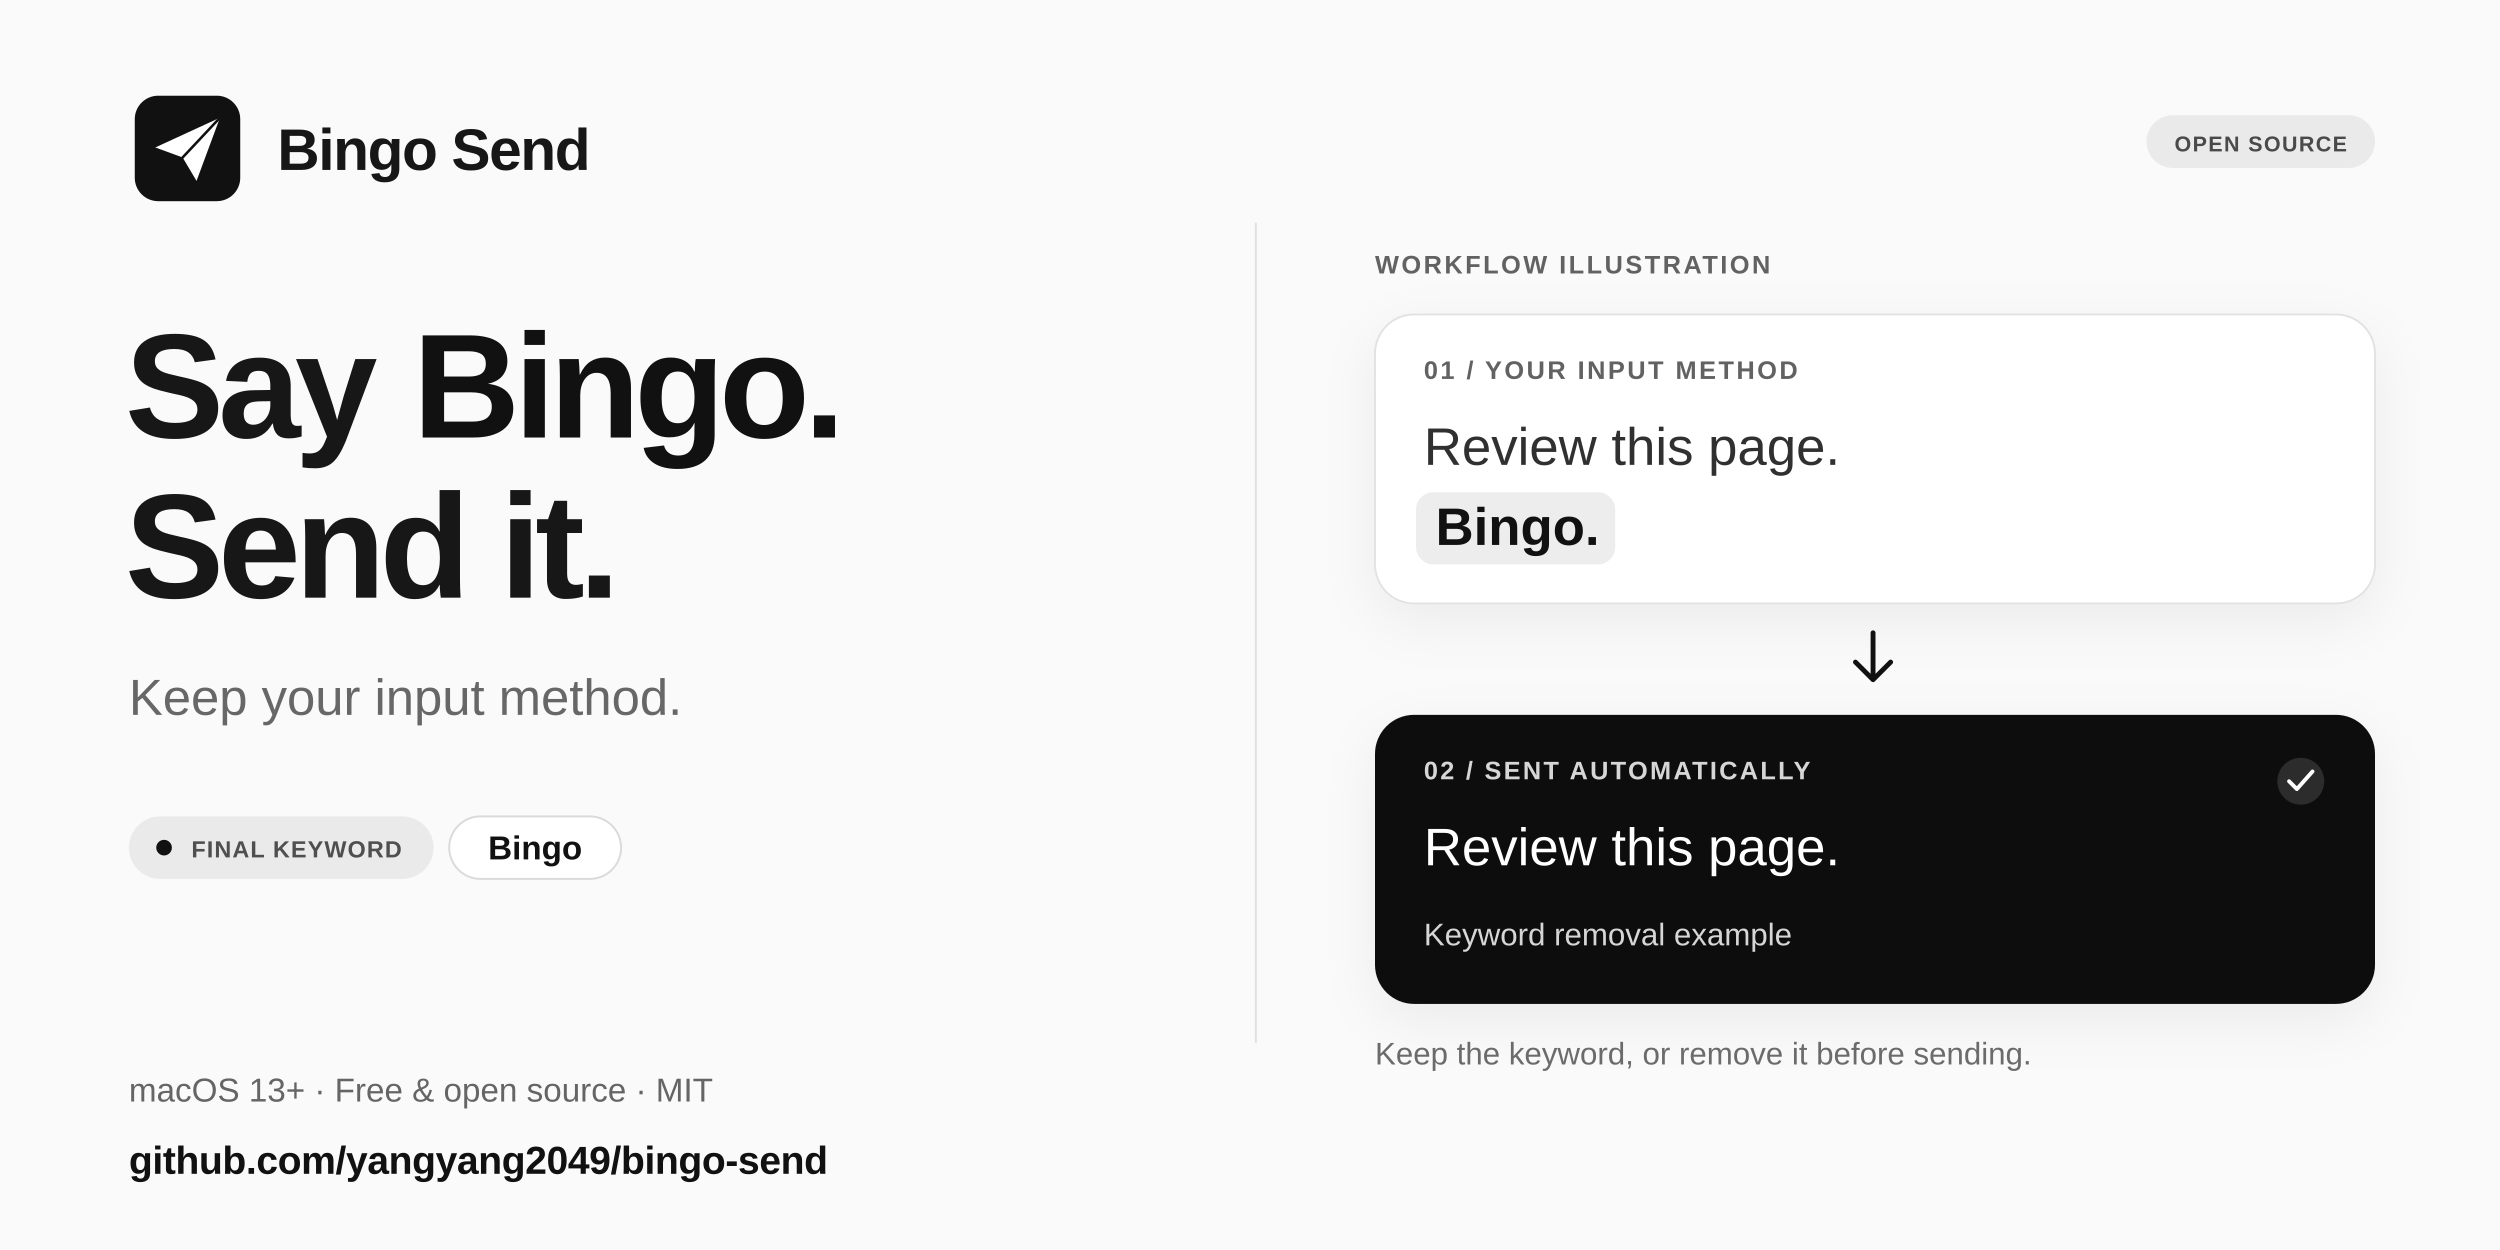
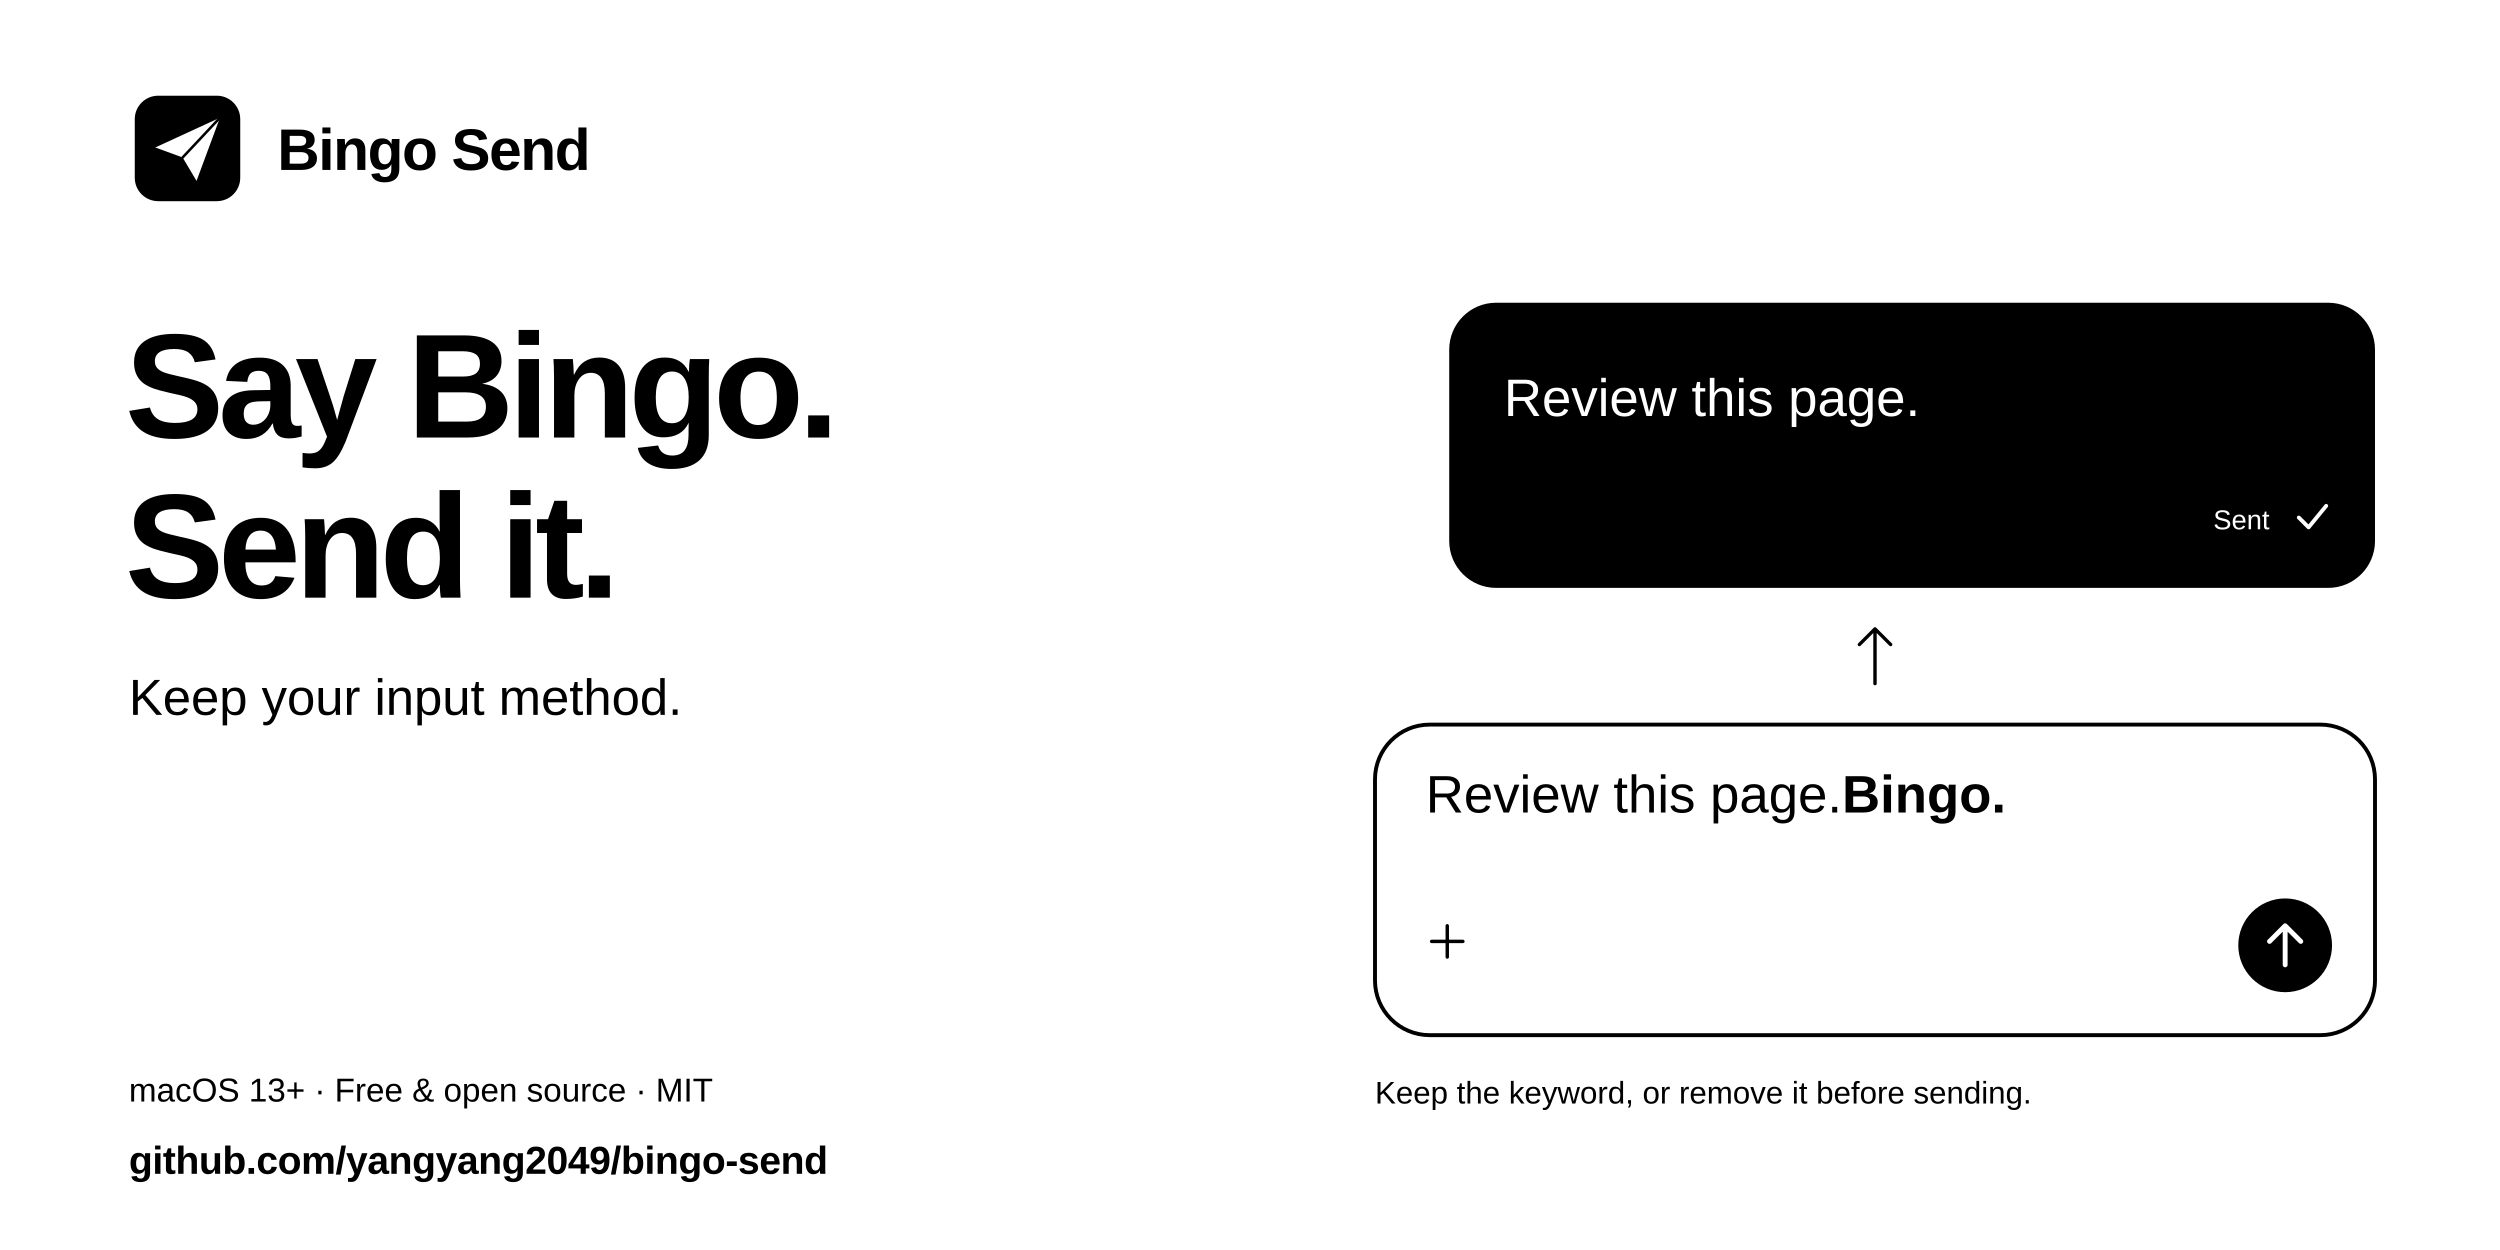
<svg xmlns="http://www.w3.org/2000/svg" width="1280" height="640" viewBox="0 0 1280 640" role="img" aria-labelledby="title desc" xml:lang="en">
-   <defs>
-     <filter id="shadow" x="-20%" y="-30%" width="140%" height="170%">
-       <feDropShadow dx="0" dy="9" stdDeviation="14" flood-color="#000000" flood-opacity="0.06" />
-     </filter>
-   </defs>
  <style>
    text { font-family: -apple-system, BlinkMacSystemFont, 'Segoe UI', 'Helvetica Neue', Arial, 'PingFang SC', 'Microsoft YaHei', sans-serif; }
-     .headline { fill:#171717; font-size:76px; font-weight:700; letter-spacing:-3px; }
+     .headline { fill:#000000; font-size:76px; font-weight:700; letter-spacing:-3px; }
    .headline.zh { font-size:66px; letter-spacing:-2px; }
-     .label { fill:#626262; font-size:13px; font-weight:650; letter-spacing:1.25px; }
-     .message { fill:#303030; font-size:27px; font-weight:500; }
+     .message { font-size:27px; font-weight:500; }
  </style>
-   <rect width="1280" height="640" fill="#FAFAFA" />
-   <path d="M643 114V534" stroke="#E1E1E1" stroke-width="1" />
+   <rect width="1280" height="640" fill="#FFFFFF" />
  <g transform="translate(64 44) scale(.0625)">
-     <rect x="80" y="80" width="864" height="864" rx="192" fill="#111111" />
-     <path d="M248 504L778 260L586 778L472 586Z" fill="white" />
-     <path d="M472 586L778 260" fill="none" stroke="#111111" stroke-width="21" stroke-linecap="round" />
+     <rect x="80" y="80" width="864" height="864" rx="192" fill="#000000" />
+     <path d="M248 504L778 260L586 778L472 586Z" fill="#FFFFFF" />
+     <path d="M472 586L778 260" fill="none" stroke="#000000" stroke-width="21" stroke-linecap="round" />
  </g>
-   <text x="142" y="87" fill="#171717" font-size="30" font-weight="650" letter-spacing="-.7">Bingo Send</text>
-   <rect x="1099" y="59" width="117" height="27" rx="13.5" fill="#EAEAEA" />
-   <text x="1157.5" y="77.5" text-anchor="middle" fill="#4A4A4A" font-size="11" font-weight="650" letter-spacing=".7">OPEN SOURCE</text>
-   <text x="64" y="224" class="headline">Say <tspan fill="#111111">Bingo.</tspan>
+   <text x="142" y="87" fill="#000000" font-size="30" font-weight="650" letter-spacing="-.7">Bingo Send</text>
+   <text x="64" y="224" class="headline">Say Bingo.</text>
+   <text x="64" y="306" class="headline">Send it.</text>
+   <text x="66" y="366" fill="#000000" font-size="26" font-weight="400">Keep your input method.</text>
+   <rect x="742" y="155" width="474" height="146" rx="24" fill="#000000" />
+   <text x="770" y="213" fill="#FFFFFF" class="message">Review this page.</text>
+   <text x="1162" y="271" text-anchor="end" fill="#FFFFFF" font-size="14" font-weight="500">Sent</text>
+   <path d="M1177 265L1182 270L1191 259" fill="none" stroke="#FFFFFF" stroke-width="2" stroke-linecap="round" stroke-linejoin="round" />
+   <path d="M960 350V322M952 330L960 322L968 330" fill="none" stroke="#000000" stroke-width="1.75" stroke-linecap="round" stroke-linejoin="round" />
+   <rect x="704" y="371" width="512" height="159" rx="28" fill="#FFFFFF" stroke="#000000" stroke-width="2" />
+   <text x="730" y="416" fill="#000000" class="message">Review this page.<tspan font-weight="650"> Bingo.</tspan>
  </text>
-   <text x="64" y="306" class="headline">Send it.</text>
-   <text x="66" y="366" fill="#676767" font-size="26" font-weight="400">Keep your input method.</text>
-   <g transform="translate(66 418)">
-     <rect width="156" height="32" rx="16" fill="#EAEAEA" />
-     <circle cx="18" cy="16" r="4" fill="#111111" />
-     <text x="32" y="21" fill="#4F4F4F" font-size="12" font-weight="650" letter-spacing=".55">FINAL KEYWORD</text>
-     <rect x="164" width="88" height="32" rx="16" fill="#FFFFFF" stroke="#DADADA" />
-     <text x="208" y="22" text-anchor="middle" fill="#111111" font-size="17" font-weight="650">Bingo</text>
-   </g>
-   <text x="704" y="140" class="label">WORKFLOW ILLUSTRATION</text>
-   <rect x="704" y="161" width="512" height="148" rx="20" fill="#FFFFFF" stroke="#E2E2E2" filter="url(#shadow)" />
-   <text x="729" y="194" class="label">01  /  YOUR INPUT METHOD</text>
-   <text x="729" y="238" class="message">Review this page.</text>
-   <rect x="725" y="252" width="102" height="37" rx="9" fill="#EDEDED" />
-   <text x="735" y="279" fill="#111111" font-size="27" font-weight="650">Bingo.</text>
-   <path d="M959 324V347M950 339L959 348L968 339" fill="none" stroke="#111111" stroke-width="2.5" stroke-linecap="round" stroke-linejoin="round" />
-   <rect x="704" y="366" width="512" height="148" rx="20" fill="#111111" filter="url(#shadow)" />
-   <text x="729" y="399" fill="#D6D6D6" font-size="13" font-weight="650" letter-spacing="1.15">02  /  SENT AUTOMATICALLY</text>
-   <text x="729" y="443" fill="#FFFFFF" font-size="27" font-weight="500">Review this page.</text>
-   <text x="729" y="484" fill="#D6D6D6" font-size="16" font-weight="400">Keyword removal example</text>
-   <circle cx="1178" cy="400" r="12" fill="#FFFFFF" fill-opacity=".13" />
-   <path d="M1172 400L1176 404L1184 395" fill="none" stroke="#FFFFFF" stroke-width="2" stroke-linecap="round" stroke-linejoin="round" />
-   <text x="704" y="545" fill="#6B6B6B" font-size="16">Keep the keyword, or remove it before sending.</text>
-   <text x="66" y="564" fill="#656565" font-size="17" font-weight="500">macOS 13+ · Free &amp; open source · MIT</text>
-   <text x="66" y="601" fill="#111111" font-size="20" font-weight="600" letter-spacing="-.2">github.com/yangyang2049/bingo-send</text>
+   <path d="M733 482H749M741 474V490" fill="none" stroke="#000000" stroke-width="1.75" stroke-linecap="round" />
+   <circle cx="1170" cy="484" r="24" fill="#000000" />
+   <path d="M1170 494V474M1162 482L1170 474L1178 482" fill="none" stroke="#FFFFFF" stroke-width="2.5" stroke-linecap="round" stroke-linejoin="round" />
+   <text x="704" y="565" fill="#000000" font-size="16">Keep the keyword, or remove it before sending.</text>
+   <text x="66" y="564" fill="#000000" font-size="17" font-weight="500">macOS 13+ · Free &amp; open source · MIT</text>
+   <text x="66" y="601" fill="#000000" font-size="20" font-weight="600" letter-spacing="-.2">github.com/yangyang2049/bingo-send</text>
</svg>
